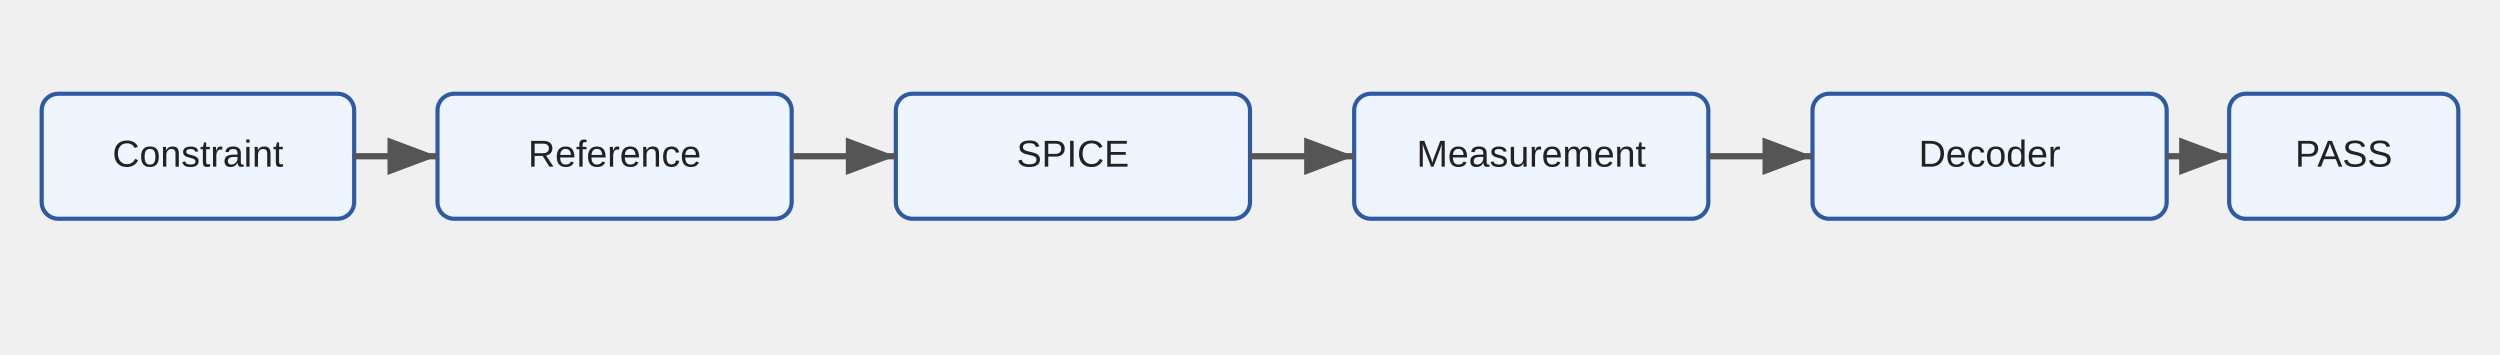
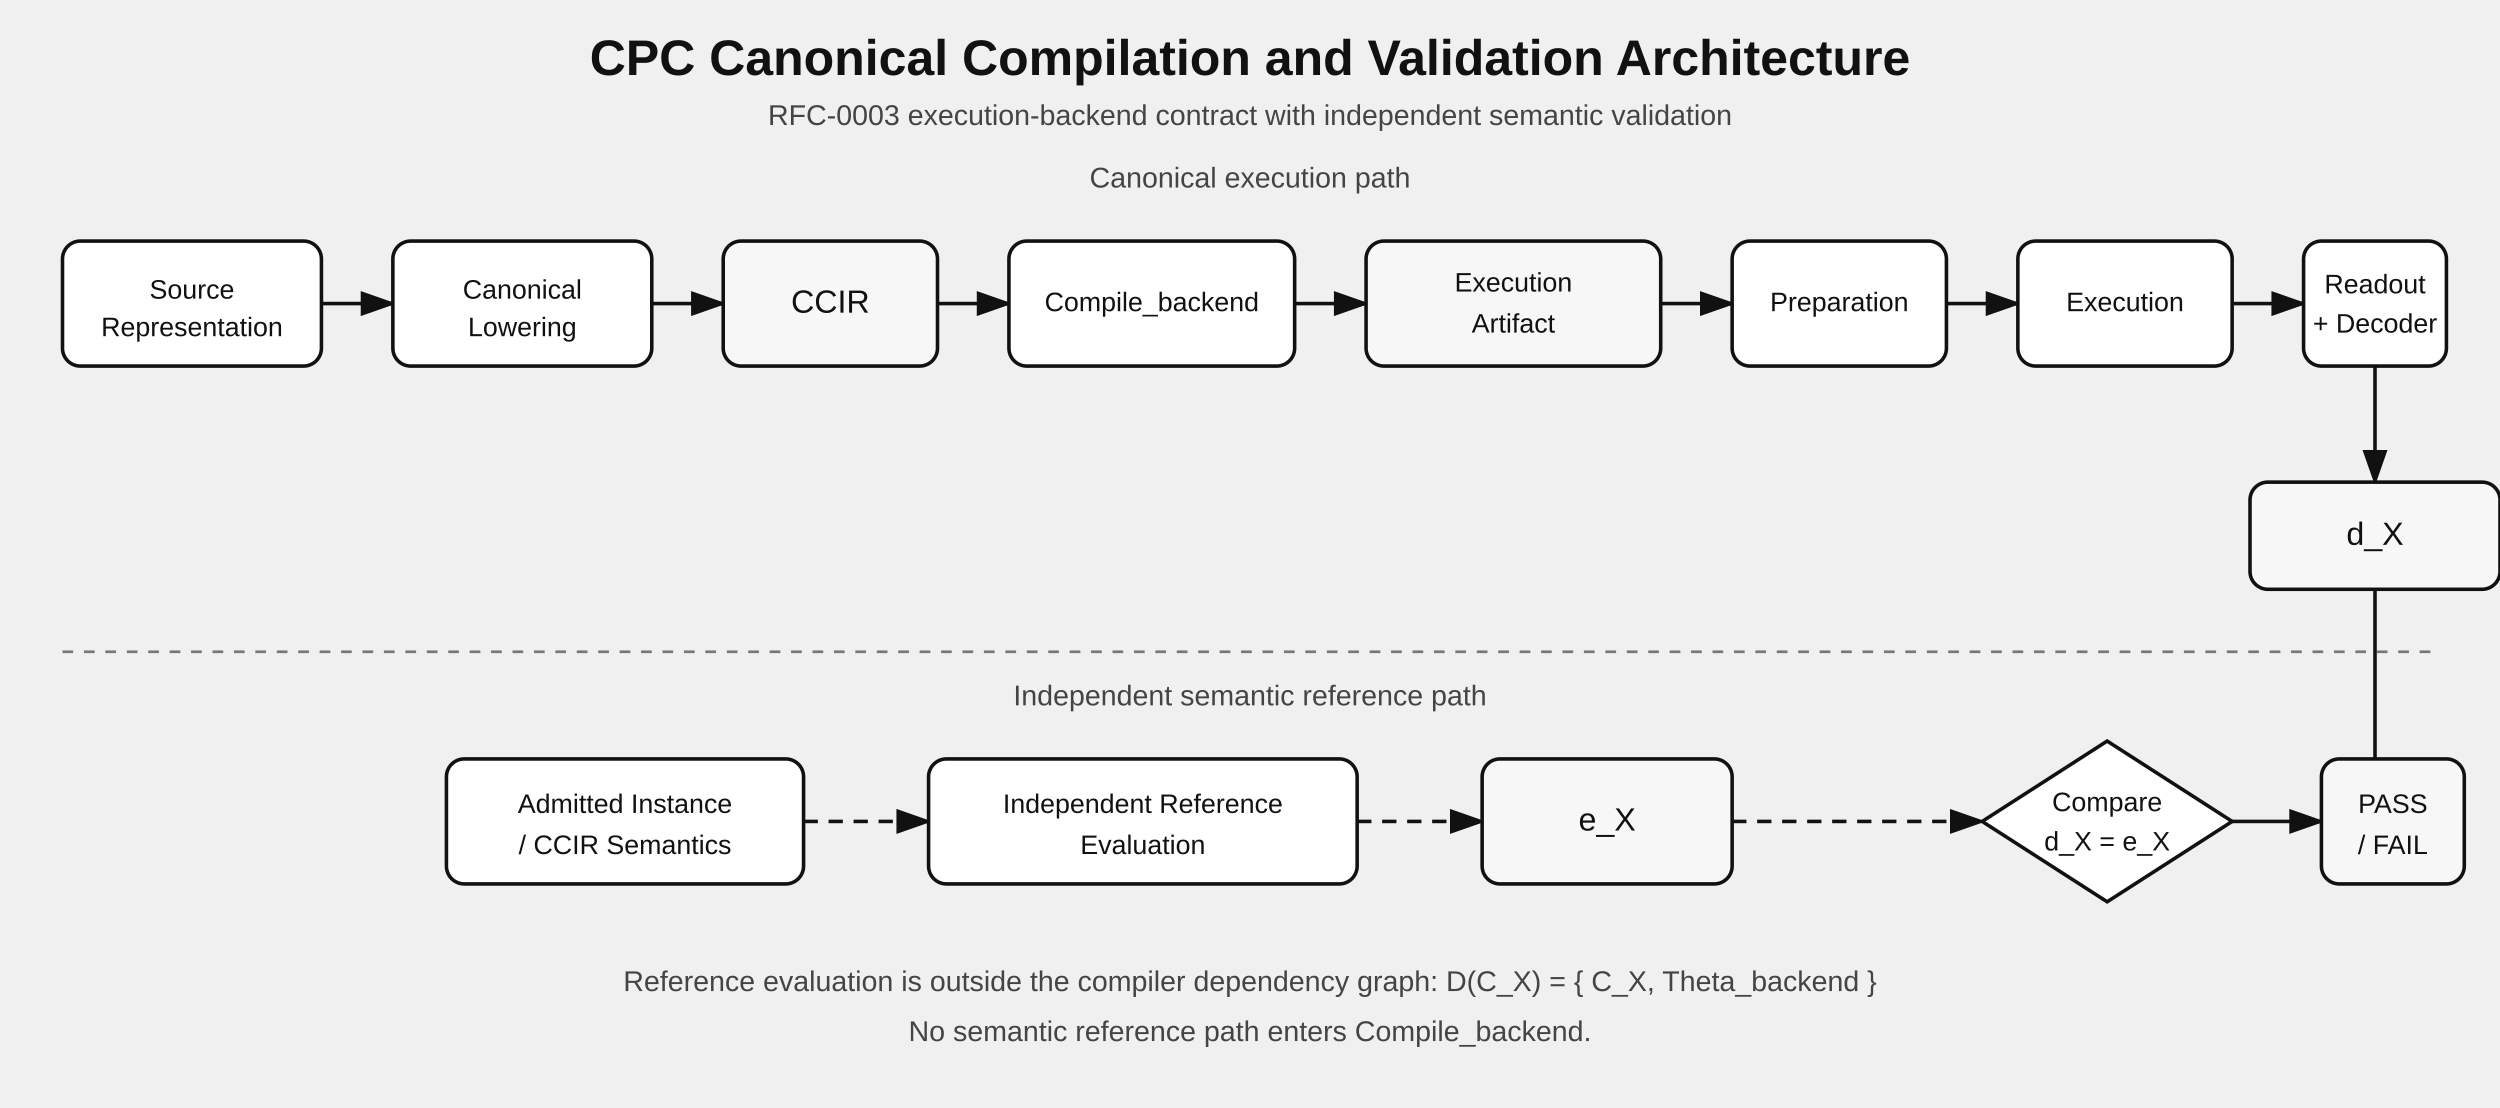
- <svg xmlns="http://www.w3.org/2000/svg" width="1200" height="170" viewBox="0 45 1200 170">
-   <style>
- text{
- font-family:Arial,Helvetica,sans-serif;
- font-size:18px;
- fill:#222;
- }
- .box{
- fill:#eef5ff;
- stroke:#2d5aa3;
- stroke-width:2;
- rx:8;
- ry:8;
- }
- .arrow{
- stroke:#555;
- stroke-width:3;
- marker-end:url(#arrow);
- fill:none;
- }
- </style>
+ <svg xmlns="http://www.w3.org/2000/svg" width="1400" height="620" viewBox="0 0 1400 620">
  <defs>
-     <marker id="arrow" markerWidth="10" markerHeight="10" refX="8" refY="3" orient="auto">
-       <path d="M0,0 L8,3 L0,6 Z" fill="#555" />
+     <style>
+       .box {
+         fill: #ffffff;
+         stroke: #111111;
+         stroke-width: 2;
+         rx: 10;
+         ry: 10;
+       }
+ 
+       .box-soft {
+         fill: #f7f7f7;
+         stroke: #111111;
+         stroke-width: 2;
+         rx: 10;
+         ry: 10;
+       }
+ 
+       .decision {
+         fill: #ffffff;
+         stroke: #111111;
+         stroke-width: 2;
+       }
+ 
+       .label {
+         font-family: Arial, Helvetica, sans-serif;
+         font-size: 18px;
+         fill: #111111;
+         text-anchor: middle;
+         dominant-baseline: middle;
+       }
+ 
+       .label-small {
+         font-family: Arial, Helvetica, sans-serif;
+         font-size: 15px;
+         fill: #111111;
+         text-anchor: middle;
+         dominant-baseline: middle;
+       }
+ 
+       .title {
+         font-family: Arial, Helvetica, sans-serif;
+         font-size: 28px;
+         font-weight: bold;
+         fill: #111111;
+         text-anchor: middle;
+       }
+ 
+       .subtitle {
+         font-family: Arial, Helvetica, sans-serif;
+         font-size: 16px;
+         fill: #444444;
+         text-anchor: middle;
+       }
+ 
+       .arrow {
+         stroke: #111111;
+         stroke-width: 2;
+         fill: none;
+         marker-end: url(#arrowhead);
+       }
+ 
+       .arrow-dashed {
+         stroke: #111111;
+         stroke-width: 2;
+         stroke-dasharray: 8 6;
+         fill: none;
+         marker-end: url(#arrowhead);
+       }
+ 
+       .separator {
+         stroke: #777777;
+         stroke-width: 1.5;
+         stroke-dasharray: 6 6;
+       }
+     </style>
+     <marker id="arrowhead" markerWidth="10" markerHeight="7" refX="9" refY="3.5" orient="auto">
+       <polygon points="0 0, 10 3.5, 0 7" fill="#111111" />
    </marker>
  </defs>
-   <rect class="box" x="20" y="90" width="150" height="60" />
-   <text x="95" y="125" text-anchor="middle">
- Constraint
- </text>
-   <rect class="box" x="210" y="90" width="170" height="60" />
-   <text x="295" y="125" text-anchor="middle">
- Reference
- </text>
-   <rect class="box" x="430" y="90" width="170" height="60" />
-   <text x="515" y="125" text-anchor="middle">
- SPICE
- </text>
-   <rect class="box" x="650" y="90" width="170" height="60" />
-   <text x="735" y="125" text-anchor="middle">
- Measurement
- </text>
-   <rect class="box" x="870" y="90" width="170" height="60" />
-   <text x="955" y="125" text-anchor="middle">
- Decoder
- </text>
-   <rect class="box" x="1070" y="90" width="110" height="60" />
-   <text x="1125" y="125" text-anchor="middle">
- PASS
- </text>
-   <line class="arrow" x1="170" y1="120" x2="210" y2="120" />
-   <line class="arrow" x1="380" y1="120" x2="430" y2="120" />
-   <line class="arrow" x1="600" y1="120" x2="650" y2="120" />
-   <line class="arrow" x1="820" y1="120" x2="870" y2="120" />
-   <line class="arrow" x1="1040" y1="120" x2="1070" y2="120" />
+   <text x="700" y="42" class="title">
+     CPC Canonical Compilation and Validation Architecture
+   </text>
+   <text x="700" y="70" class="subtitle">
+     RFC-0003 execution-backend contract with independent semantic validation
+   </text>
+   <text x="700" y="105" class="subtitle">
+     Canonical execution path
+   </text>
+   <rect class="box" x="35" y="135" width="145" height="70" />
+   <text x="107.5" y="163" class="label-small">
+     Source
+   </text>
+   <text x="107.5" y="184" class="label-small">
+     Representation
+   </text>
+   <line class="arrow" x1="180" y1="170" x2="220" y2="170" />
+   <rect class="box" x="220" y="135" width="145" height="70" />
+   <text x="292.5" y="163" class="label-small">
+     Canonical
+   </text>
+   <text x="292.5" y="184" class="label-small">
+     Lowering
+   </text>
+   <line class="arrow" x1="365" y1="170" x2="405" y2="170" />
+   <rect class="box-soft" x="405" y="135" width="120" height="70" />
+   <text x="465" y="170" class="label">
+     CCIR
+   </text>
+   <line class="arrow" x1="525" y1="170" x2="565" y2="170" />
+   <rect class="box" x="565" y="135" width="160" height="70" />
+   <text x="645" y="170" class="label-small">
+     Compile_backend
+   </text>
+   <line class="arrow" x1="725" y1="170" x2="765" y2="170" />
+   <rect class="box-soft" x="765" y="135" width="165" height="70" />
+   <text x="847.5" y="159" class="label-small">
+     Execution
+   </text>
+   <text x="847.5" y="182" class="label-small">
+     Artifact
+   </text>
+   <line class="arrow" x1="930" y1="170" x2="970" y2="170" />
+   <rect class="box" x="970" y="135" width="120" height="70" />
+   <text x="1030" y="170" class="label-small">
+     Preparation
+   </text>
+   <line class="arrow" x1="1090" y1="170" x2="1130" y2="170" />
+   <rect class="box" x="1130" y="135" width="120" height="70" />
+   <text x="1190" y="170" class="label-small">
+     Execution
+   </text>
+   <line class="arrow" x1="1250" y1="170" x2="1290" y2="170" />
+   <rect class="box" x="1290" y="135" width="80" height="70" />
+   <text x="1330" y="160" class="label-small">
+     Readout
+   </text>
+   <text x="1330" y="182" class="label-small">
+     + Decoder
+   </text>
+   <line class="arrow" x1="1330" y1="205" x2="1330" y2="270" />
+   <rect class="box-soft" x="1260" y="270" width="140" height="60" />
+   <text x="1330" y="300" class="label">
+     d_X
+   </text>
+   <line class="separator" x1="35" y1="365" x2="1365" y2="365" />
+   <text x="700" y="395" class="subtitle">
+     Independent semantic reference path
+   </text>
+   <rect class="box" x="250" y="425" width="200" height="70" />
+   <text x="350" y="451" class="label-small">
+     Admitted Instance
+   </text>
+   <text x="350" y="474" class="label-small">
+     / CCIR Semantics
+   </text>
+   <line class="arrow-dashed" x1="450" y1="460" x2="520" y2="460" />
+   <rect class="box" x="520" y="425" width="240" height="70" />
+   <text x="640" y="451" class="label-small">
+     Independent Reference
+   </text>
+   <text x="640" y="474" class="label-small">
+     Evaluation
+   </text>
+   <line class="arrow-dashed" x1="760" y1="460" x2="830" y2="460" />
+   <rect class="box-soft" x="830" y="425" width="140" height="70" />
+   <text x="900" y="460" class="label">
+     e_X
+   </text>
+   <line class="arrow" x1="1330" y1="330" x2="1330" y2="460" />
+   <line class="arrow-dashed" x1="970" y1="460" x2="1110" y2="460" />
+   <polygon class="decision" points="1180,415 1250,460 1180,505 1110,460" />
+   <text x="1180" y="450" class="label-small">
+     Compare
+   </text>
+   <text x="1180" y="472" class="label-small">
+     d_X = e_X
+   </text>
+   <line class="arrow" x1="1250" y1="460" x2="1300" y2="460" />
+   <rect class="box-soft" x="1300" y="425" width="80" height="70" />
+   <text x="1340" y="451" class="label-small">
+     PASS
+   </text>
+   <text x="1340" y="474" class="label-small">
+     / FAIL
+   </text>
+   <text x="700" y="555" class="subtitle">
+     Reference evaluation is outside the compiler dependency graph:
+     D(C_X) = { C_X, Theta_backend }
+   </text>
+   <text x="700" y="583" class="subtitle">
+     No semantic reference path enters Compile_backend.
+   </text>
</svg>
